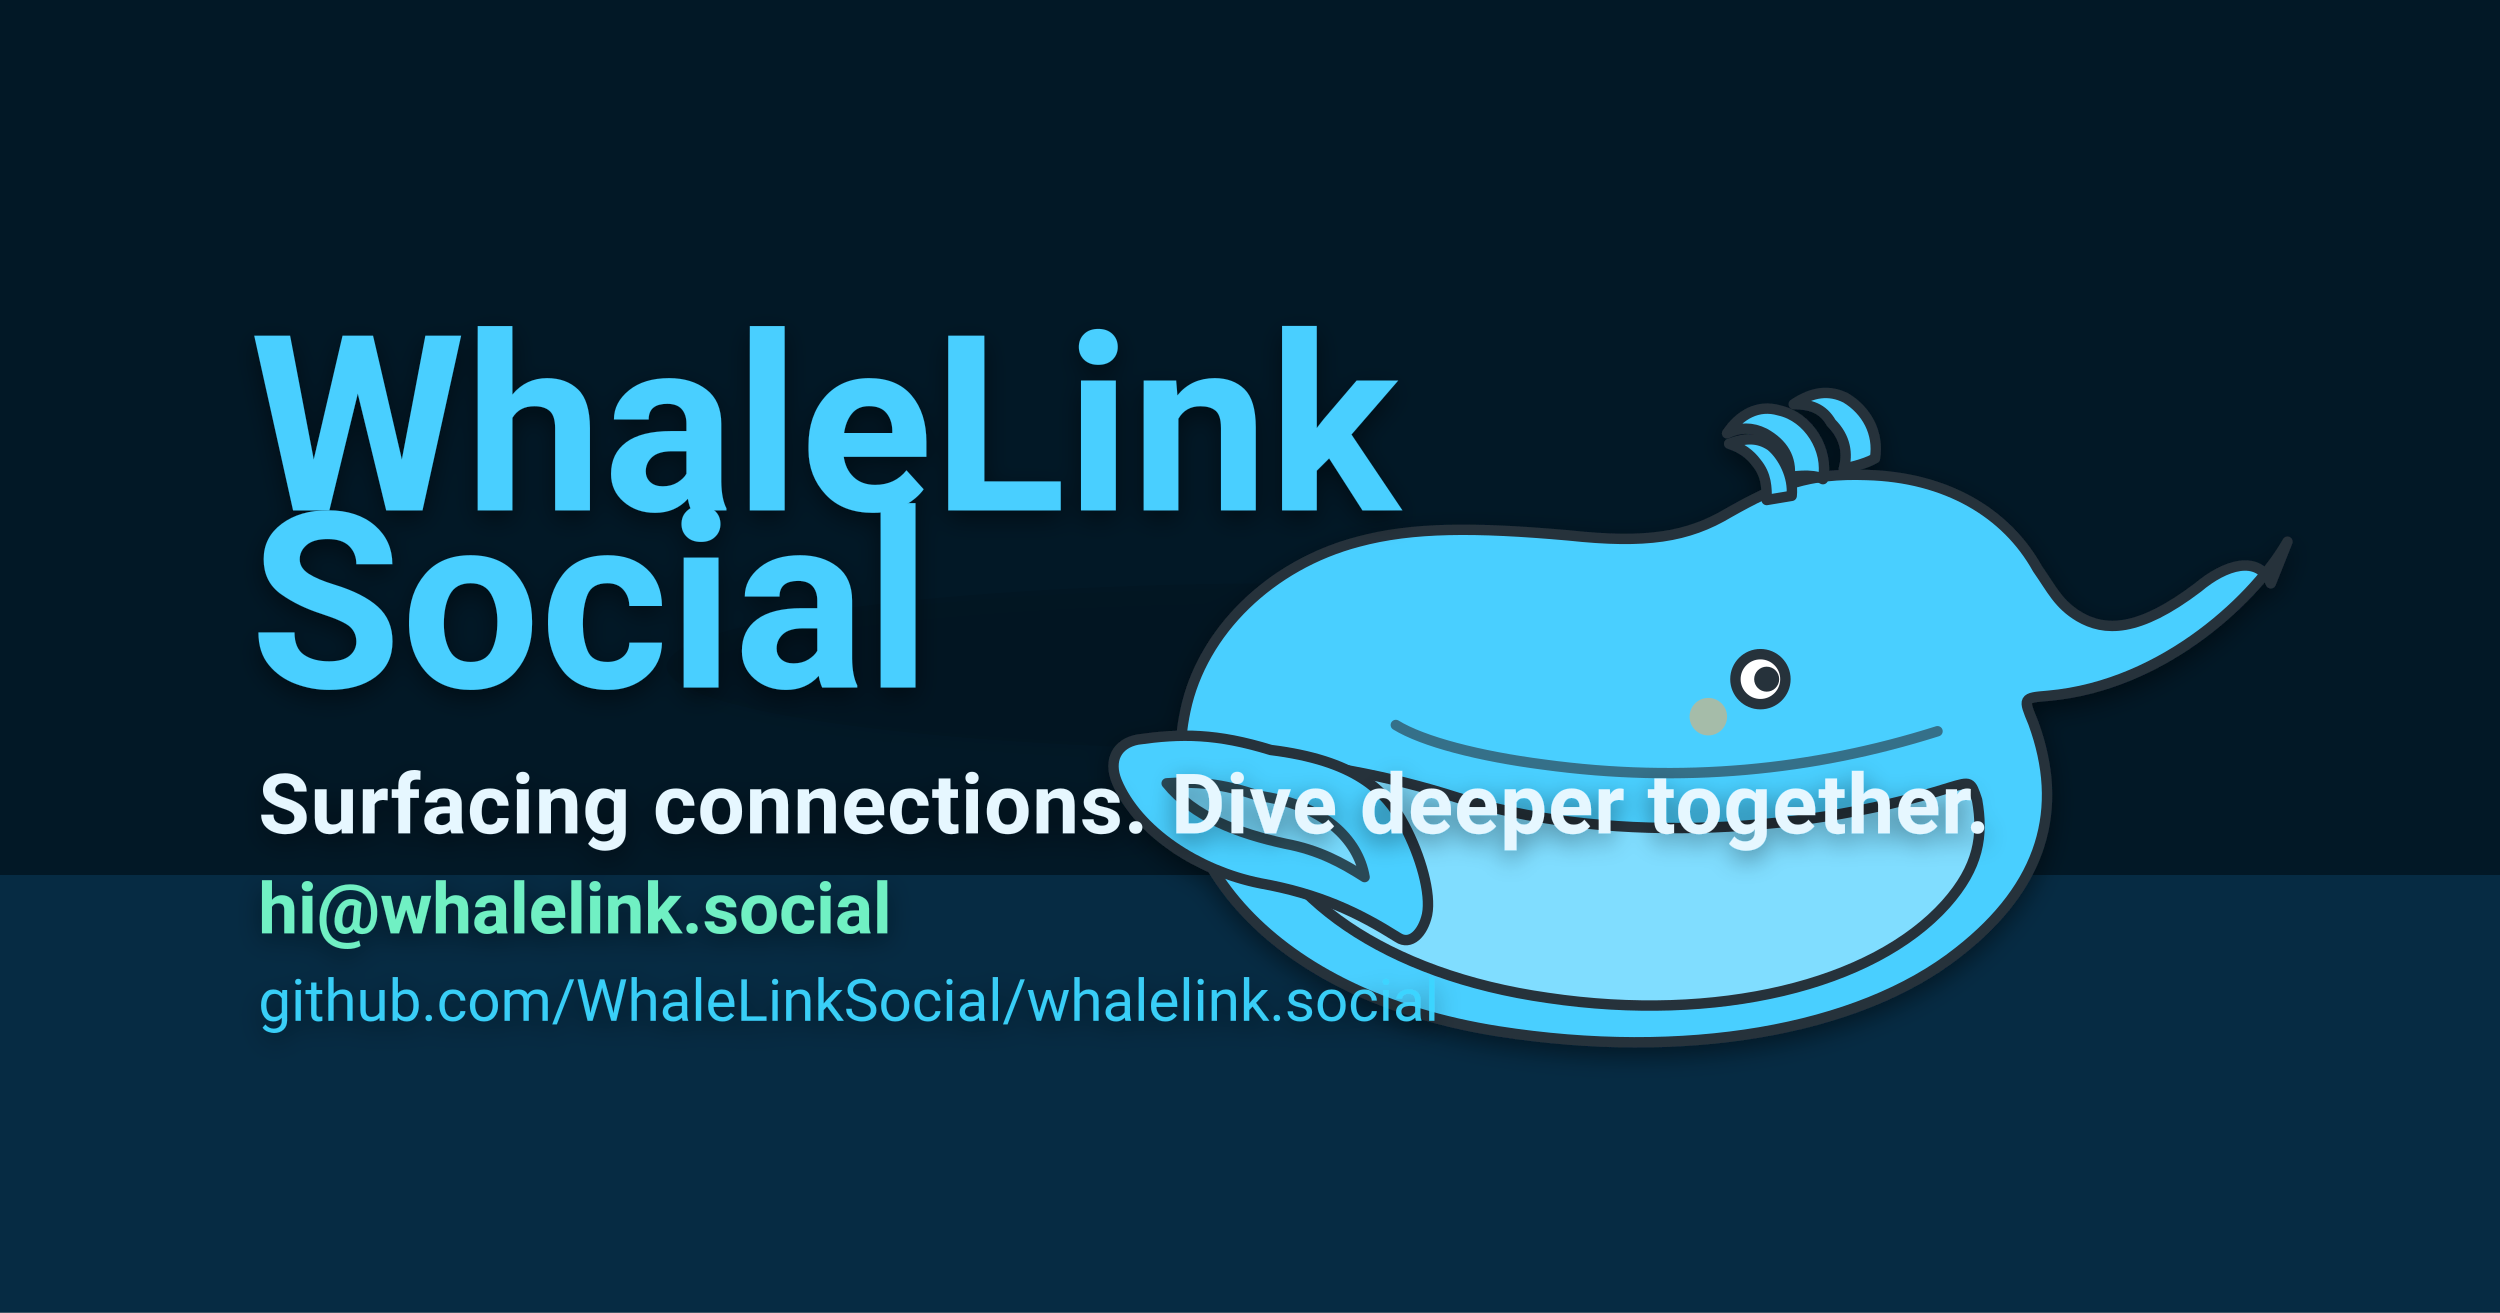
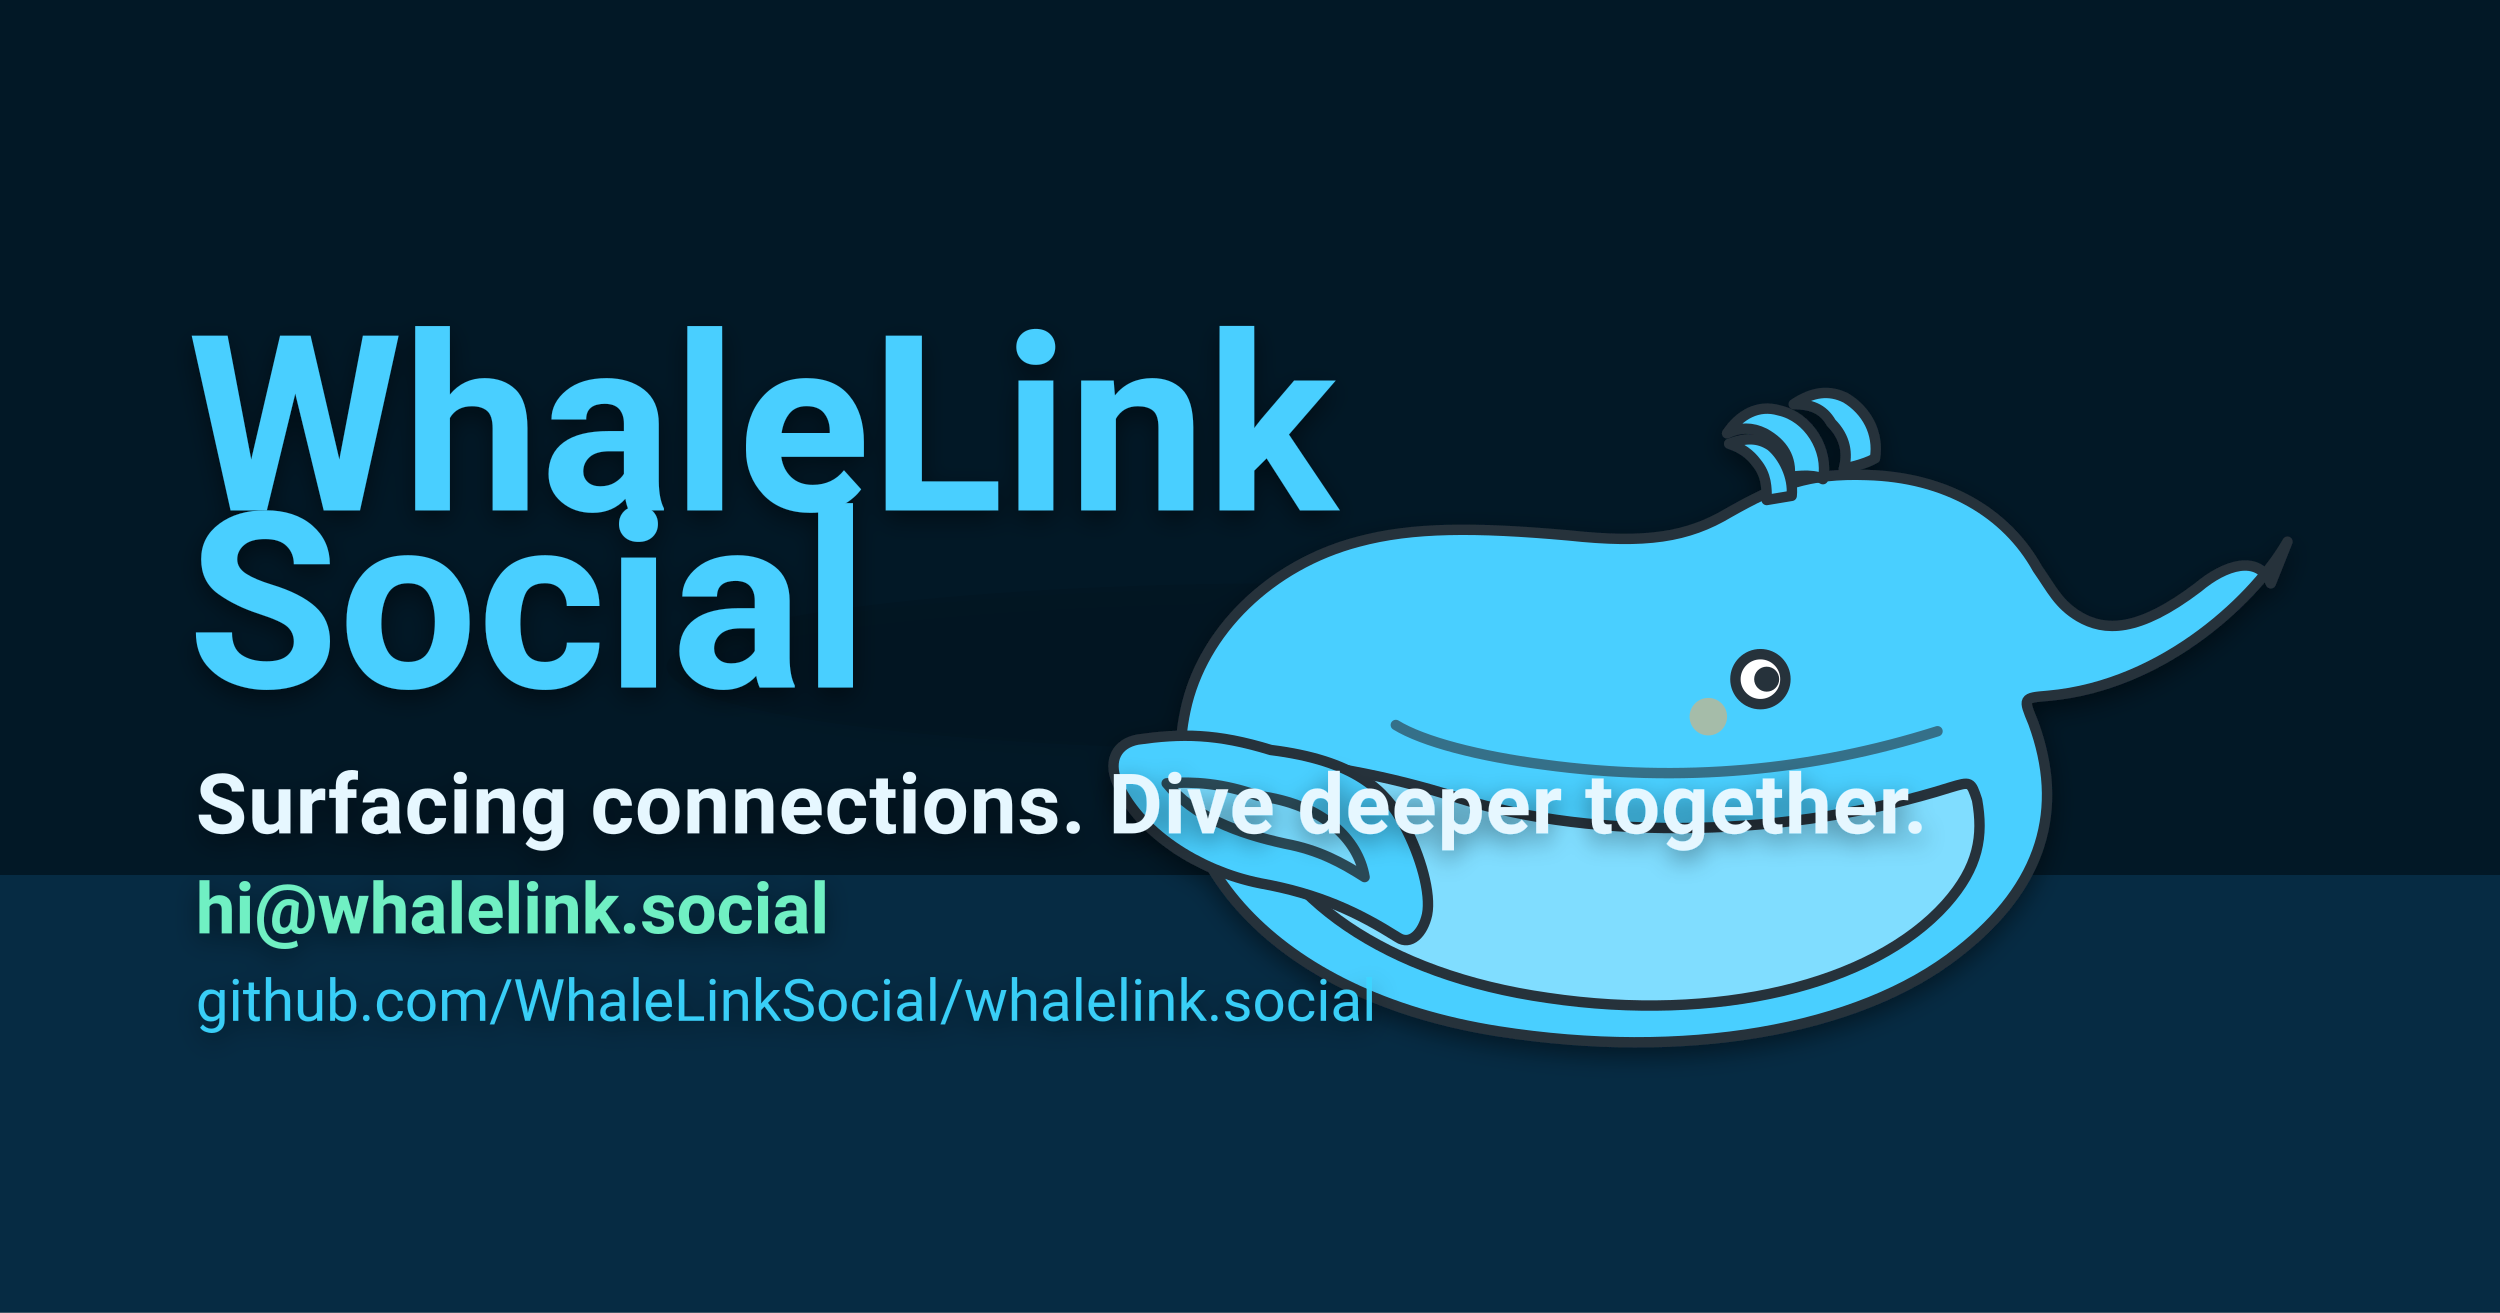
<svg xmlns="http://www.w3.org/2000/svg" width="1200" height="630" viewBox="0 0 1200 630" role="img" aria-labelledby="ogTitle ogDesc">
  <rect width="1200" height="630" fill="#021826" />
  <defs>
    <filter id="softShadow" x="-10%" y="-10%" width="120%" height="120%">
      <feGaussianBlur in="SourceAlpha" stdDeviation="6" result="b" />
      <feOffset in="b" dx="0" dy="4" result="o" />
      <feComponentTransfer in="o" result="oa">
        <feFuncA type="linear" slope="0.45" />
      </feComponentTransfer>
      <feMerge>
        <feMergeNode in="oa" />
        <feMergeNode in="SourceGraphic" />
      </feMerge>
    </filter>
  </defs>
  <rect y="420" width="1200" height="210" fill="#062b43" />
  <g transform="translate(260 -20)" filter="url(#softShadow)">
    <ellipse cx="360" cy="340" rx="300" ry="40" fill="#000" opacity="0.08" />
    <path fill="#4acfff" stroke="#27303a" stroke-width="5" stroke-linecap="round" stroke-linejoin="round" d="M830 300c-6-14-22-9-35 2-29 22-45 21-57 14-10-6-13-13-20-23-15-27-44-44-82-45-28-1-43 5-66 18-20 12-40 15-77 11-45-4-75-4-101 3-42 11-75 43-83 81-15 70 42 137 150 154 89 14 173 0 221-38 41-32 51-69 36-110-5-12-5-12 7-13 57-5 101-49 115-74z" />
    <path fill="#80ddff" stroke="#27303a" stroke-width="5" stroke-linecap="round" stroke-linejoin="round" d="M340 404c12 46 65 84 143 95 81 12 156-6 191-45 16-18 18-33 15-50-3-9-3-9-13-6-76 24-170 26-236 5-34-11-69-17-100-19z" />
    <path fill="none" stroke="#27303a" stroke-width="5" stroke-linecap="round" stroke-linejoin="round" opacity=".6" d="M410 368c13 8 40 15 71 19 66 9 129 3 189-16" />
    <circle cx="585" cy="346" r="12" fill="#fff" stroke="#27303a" stroke-width="5" />
    <circle cx="588" cy="346" r="6" fill="#27303a" />
    <circle cx="560" cy="364" r="9" fill="#ffaa54" opacity=".5" />
    <path fill="#4acfff" stroke="#27303a" stroke-width="5" stroke-linecap="round" stroke-linejoin="round" d="M350 380c-26-8-43-8-64-5-10 2-14 10-10 20 10 24 39 43 69 49 28 5 47 14 66 26 6 4 12-2 14-11 2-10-3-28-11-43-9-17-24-31-64-36z" />
    <path fill="#80ddff" stroke="#27303a" stroke-width="5" stroke-linecap="round" stroke-linejoin="round" opacity=".85" d="M344 402c-17-6-31-7-44-6 13 16 34 24 57 29 16 3 27 9 38 16-3-18-20-35-51-39z" />
    <g stroke="#27303a" stroke-width="5" stroke-linecap="round" stroke-linejoin="round" fill="#4acfff">
      <path d="M615 250c3-14-7-30-21-33-10-3-19 2-25 11 6-3 12-3 18 0 9 5 13 12 12 21 0 0 11-2 16 1z" />
      <path d="M640 240c2-12-4-23-14-29-8-4-16-3-25 3 8 0 14 2 18 9 7 7 8 15 6 22 0 0 10-2 15-5z" />
      <path d="M600 258c1-9-4-19-10-24-6-4-12-4-20-1 6 2 10 5 13 9 5 6 5 12 5 18l12-2z" />
    </g>
  </g>
  <g font-family="'Fredoka', system-ui, -apple-system, 'Segoe UI', Roboto, Ubuntu, sans-serif" text-rendering="geometricPrecision" filter="url(#softShadow)">
-     <text x="120" y="245" font-size="118" font-weight="700" fill="#4acfff">WhaleLink</text>
-     <text x="120" y="330" font-size="118" font-weight="700" fill="#4acfff">Social</text>
-     <text x="124" y="400" font-size="40" fill="#e6f7ff" font-weight="600" letter-spacing="0.5px">Surfacing connections. Dive deeper together.</text>
-     <text x="124" y="448" font-size="34" fill="#70f0c3" font-weight="600">hi@whalelink.social</text>
-     <text x="124" y="490" font-size="28" fill="#3dd5ff" opacity="0.95">github.com/WhaleLinkSocial/whalelink.social</text>
+     <text x="90" y="245" font-size="118" font-weight="700" fill="#4acfff">WhaleLink</text>
+     <text x="90" y="330" font-size="118" font-weight="700" fill="#4acfff">Social</text>
+     <text x="94" y="400" font-size="40" fill="#e6f7ff" font-weight="600" letter-spacing="0.5px">Surfacing connections. Dive deeper together.</text>
+     <text x="94" y="448" font-size="34" fill="#70f0c3" font-weight="600">hi@whalelink.social</text>
+     <text x="94" y="490" font-size="28" fill="#3dd5ff" opacity="0.95">github.com/WhaleLinkSocial/whalelink.social</text>
  </g>
</svg>
